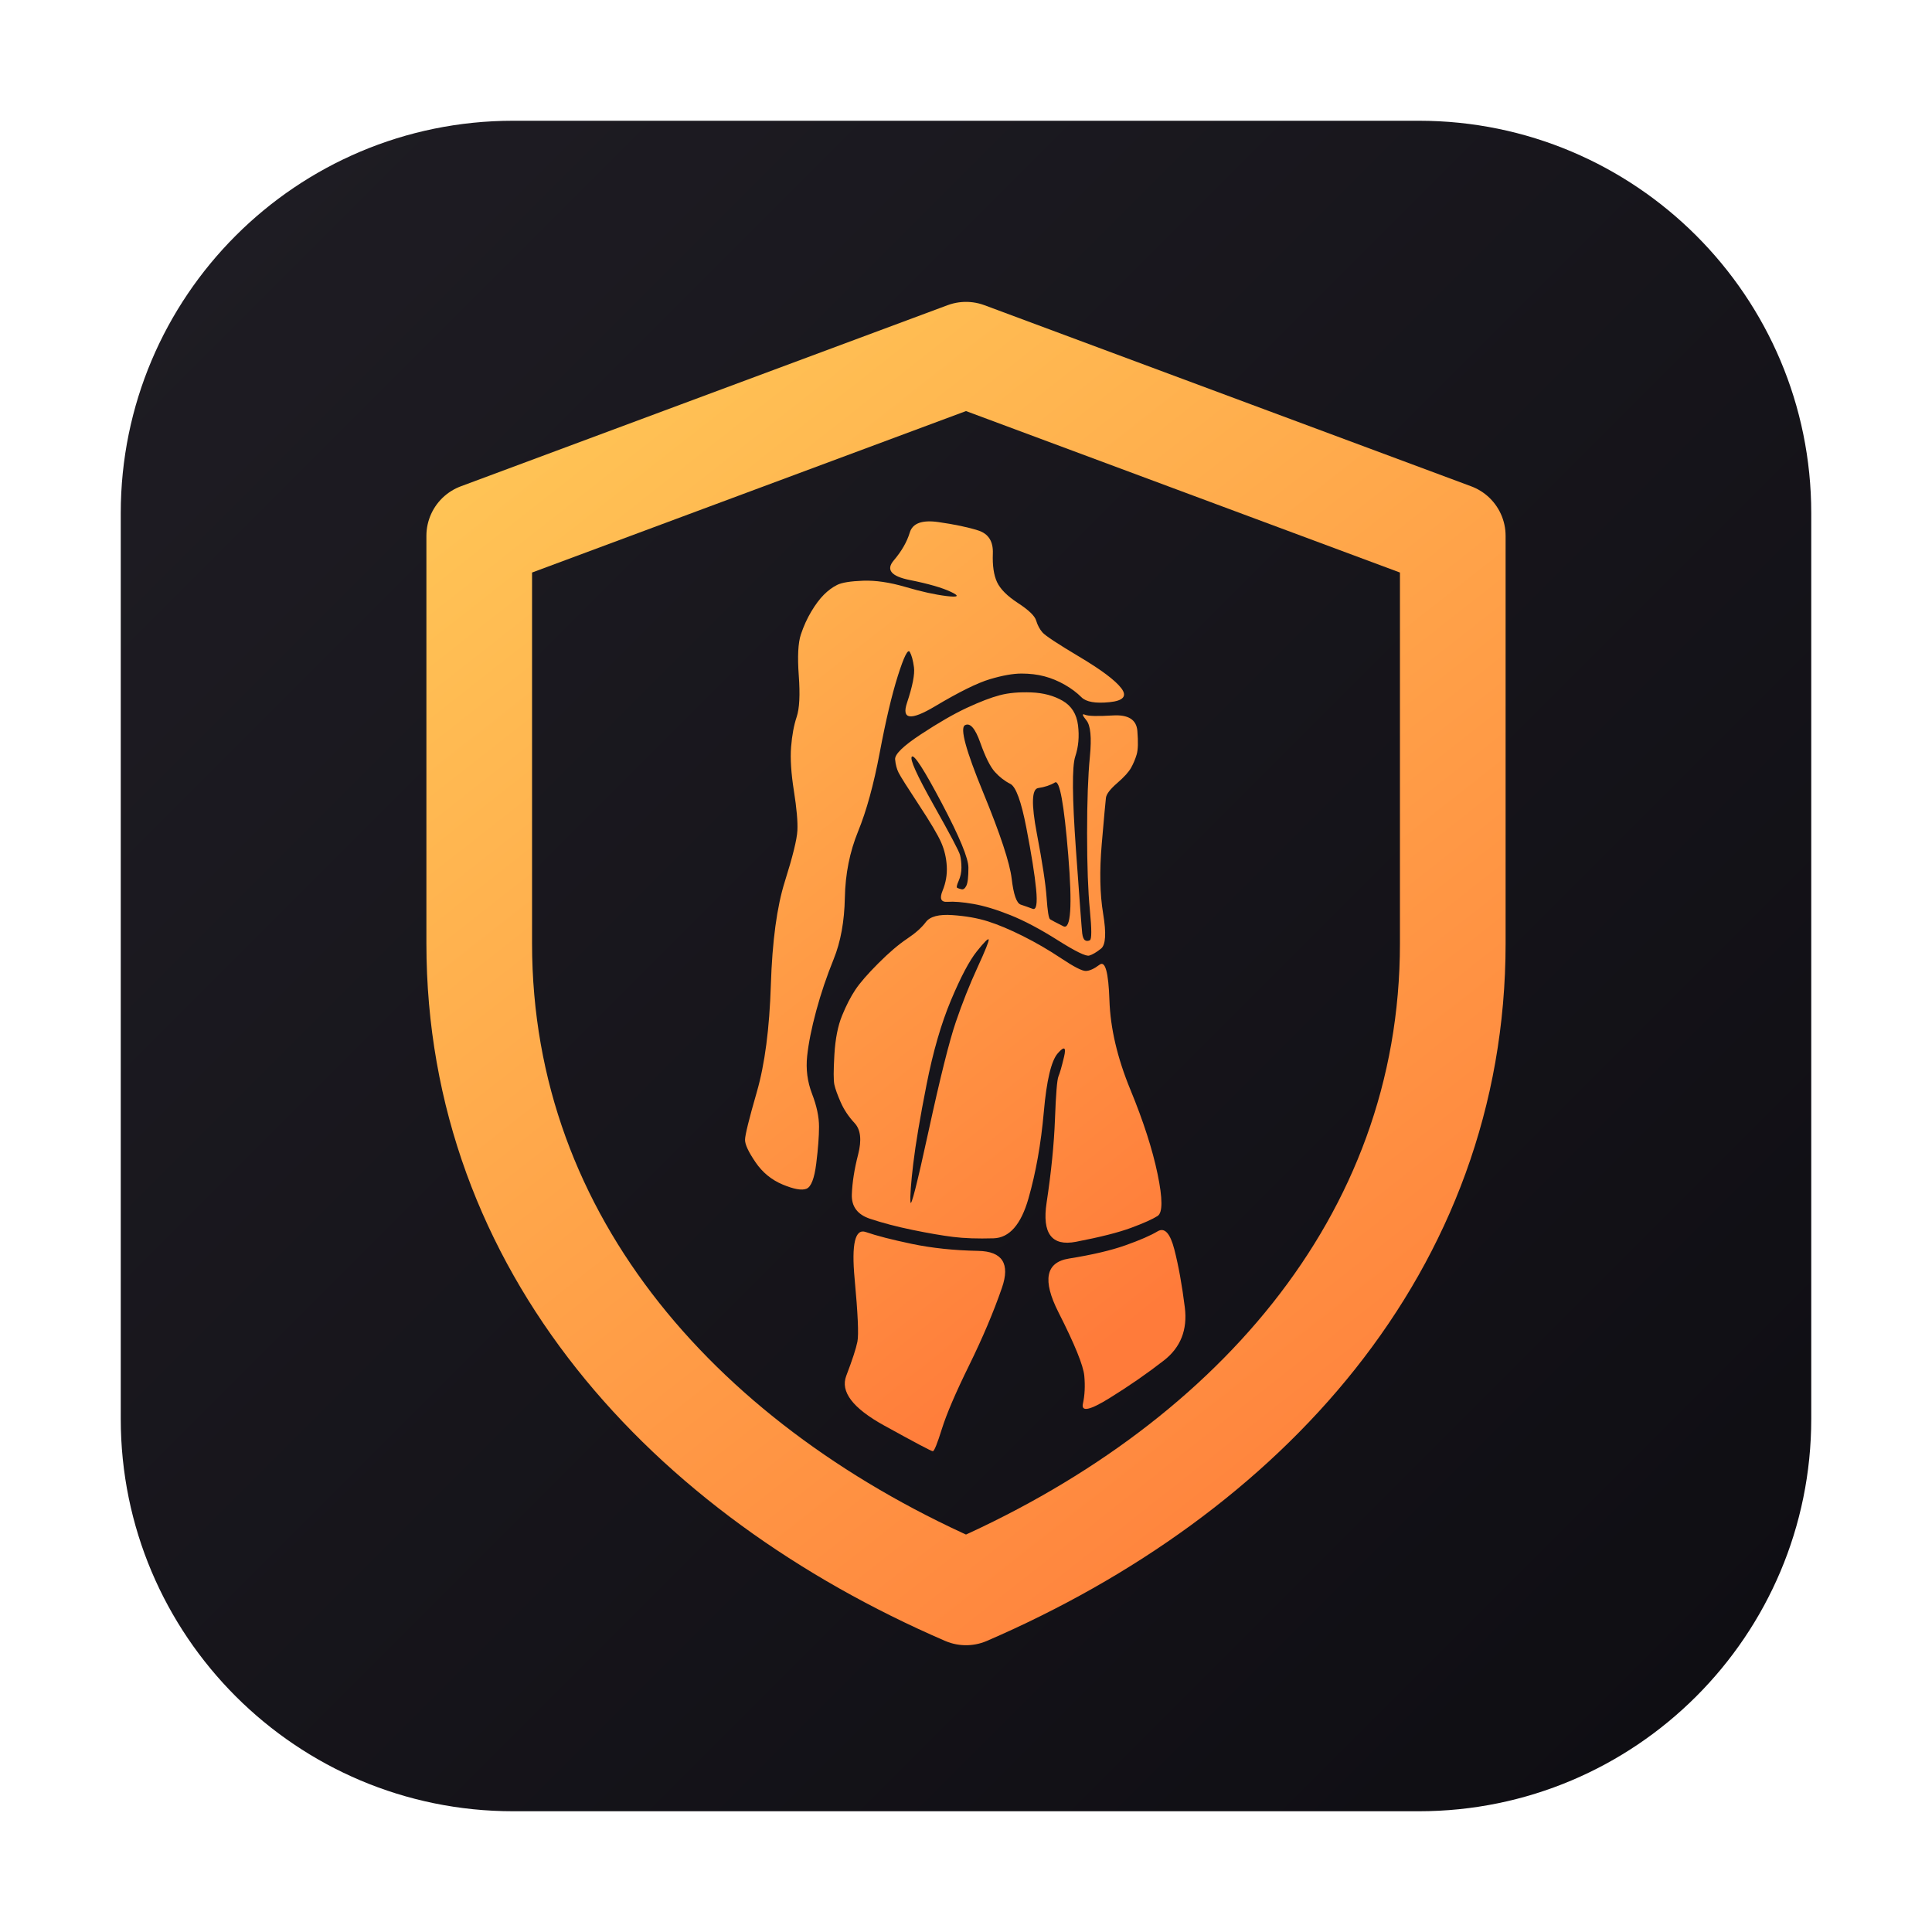
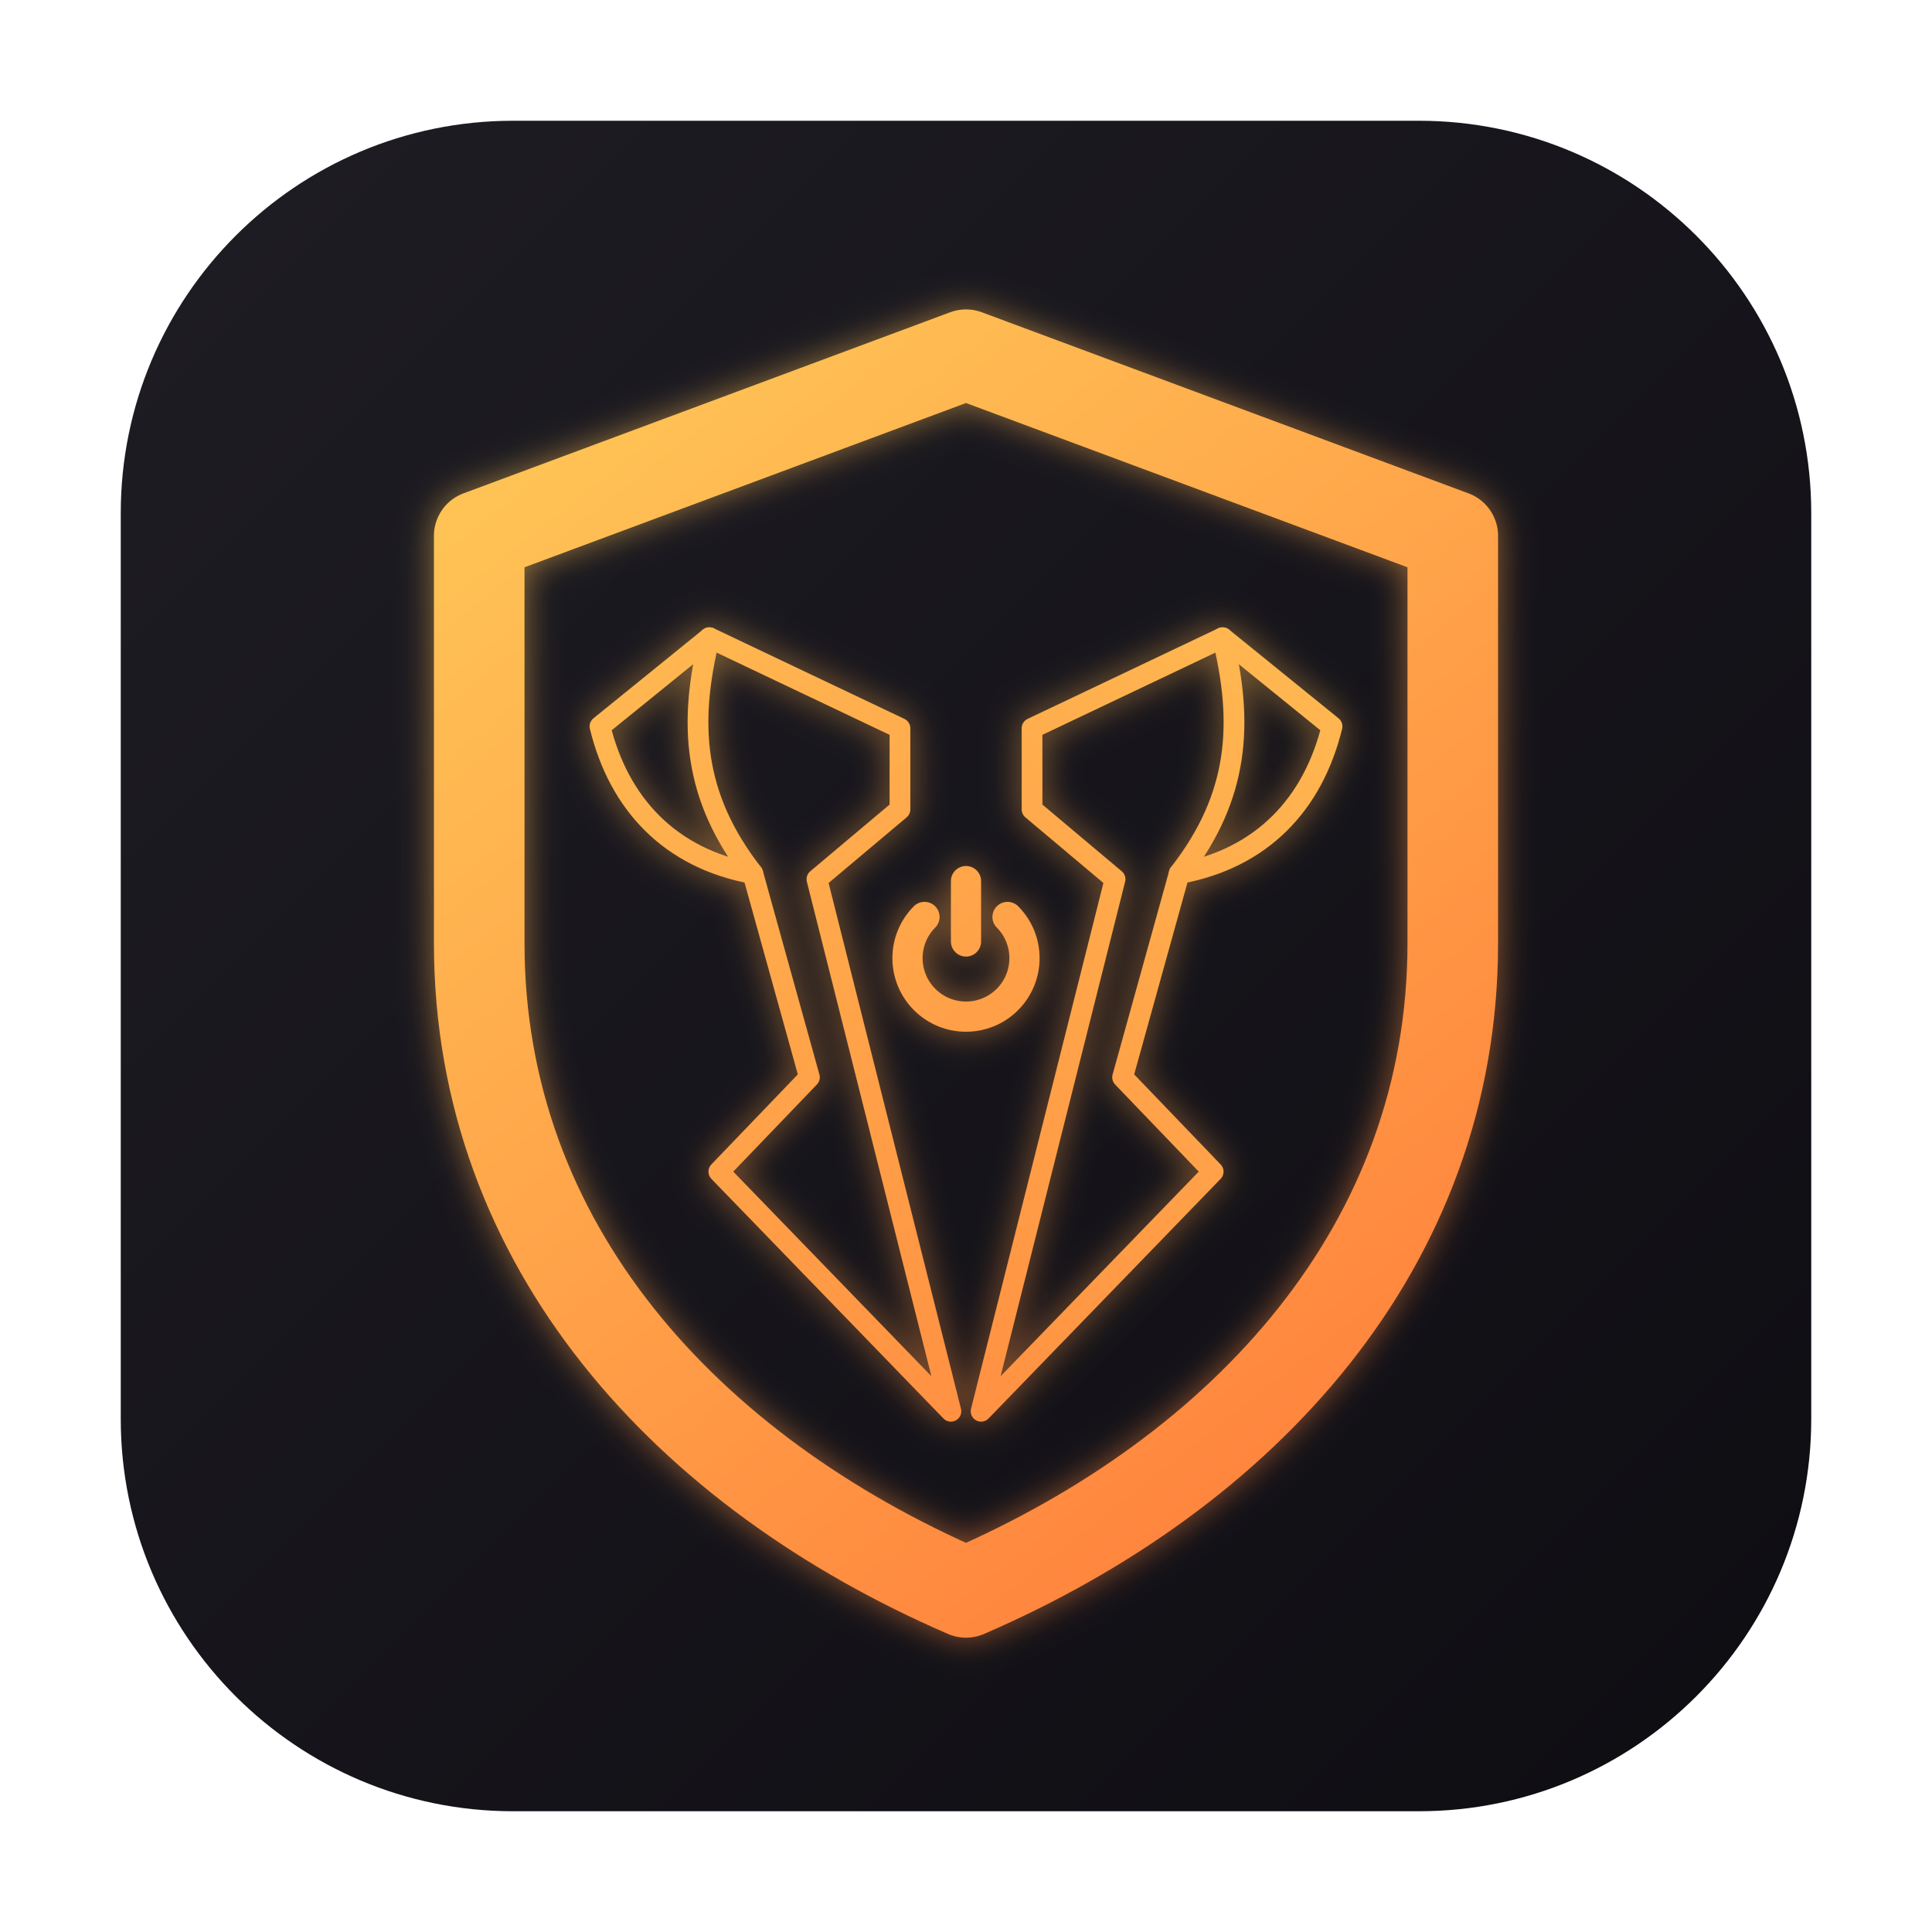
<svg xmlns="http://www.w3.org/2000/svg" viewBox="0 0 1024 1024">
  <defs>
    <linearGradient id="bg" x1="0" y1="0" x2="1" y2="1">
-       <stop offset="0" stop-color="#1F1D24" />
+       <stop stop-color="#1F1D24" />
      <stop offset="1" stop-color="#0E0D12" />
    </linearGradient>
    <linearGradient id="acc" gradientUnits="userSpaceOnUse" x1="254" y1="188" x2="770" y2="844">
-       <stop offset="0" stop-color="#FFC857" />
+       <stop stop-color="#FFC857" />
      <stop offset="1" stop-color="#FF7B3A" />
    </linearGradient>
+     <filter id="glow" x="-25%" y="-25%" width="150%" height="150%" color-interpolation-filters="sRGB">
+       <feGaussianBlur stdDeviation="9" />
+     </filter>
+     <g id="mark" fill="none" stroke="url(#acc)" stroke-linecap="round" stroke-linejoin="round">
+       <path d="M512 188 L770 284 V500 C770 660 660 780 512 844 C364 780 254 660 254 500 V284 Z" stroke-width="48" />
+       <g stroke-width="11">
+         <path d="M376 338 L477 386 V429 L433 466 L504 748 L381 621 L429 571 L399 463 C355 455 328 426 318 385 Z" />
+         <path d="M376 338 L477 386 V429 L433 466 L504 748 L381 621 L429 571 L399 463 C355 455 328 426 318 385 Z" transform="translate(1024 0) scale(-1 1)" />
+         <path d="M376 338 C365 383 367 422 399 463" />
+         <path d="M376 338 C365 383 367 422 399 463" transform="translate(1024 0) scale(-1 1)" />
+         <path d="M490 486 A31 31 0 1 0 534 486 M512 467 V499" stroke-width="16" />
+       </g>
+     </g>
  </defs>
  <rect x="64" y="64" width="896" height="896" rx="208" fill="url(#bg)" />
-   <path d="M512 188 L770 284 V500 C770 660 660 780 512 844 C364 780 254 660 254 500 V284 Z" fill="none" stroke="url(#acc)" stroke-width="56" stroke-linejoin="round" />
-   <path d="M580.0 299.0 Q583 289 600.5 291.5 Q618 294 629.0 297.5 Q640 301 639.5 314.0 Q639 327 642.5 334.5 Q646 342 657.5 349.5 Q669 357 670.5 362.0 Q672 367 675.0 370.5 Q678 374 701.5 388.0 Q725 402 731.5 410.5 Q738 419 723.0 420.5 Q708 422 703.0 417.0 Q698 412 691.0 408.0 Q684 404 676.5 402.0 Q669 400 660.0 400.0 Q651 400 637.5 404.0 Q624 408 598.0 423.5 Q572 439 578.0 421.0 Q584 403 583.0 395.5 Q582 388 580.0 384.5 Q578 381 571.5 401.5 Q565 422 558.5 456.5 Q552 491 543.0 513.0 Q534 535 533.5 560.5 Q533 586 525.5 604.5 Q518 623 513.0 641.5 Q508 660 506.5 674.0 Q505 688 510.0 701.0 Q515 714 515.0 724.5 Q515 735 513.0 751.0 Q511 767 506.0 769.0 Q501 771 489.0 766.0 Q477 761 469.5 750.0 Q462 739 462.0 734.0 Q462 729 470.5 699.5 Q479 670 480.5 623.0 Q482 576 490.5 549.0 Q499 522 499.5 512.5 Q500 503 497.0 484.0 Q494 465 495.0 452.5 Q496 440 499.0 431.0 Q502 422 500.5 401.5 Q499 381 502.0 372.0 Q505 363 509.5 355.5 Q514 348 518.5 343.5 Q523 339 528.0 336.5 Q533 334 546.5 333.5 Q560 333 577.0 338.0 Q594 343 606.5 344.5 Q619 346 609.5 341.5 Q600 337 580.0 333.0 Q560 329 568.5 319.0 Q577 309 580.0 299.0 Z M644.5 415.5 Q654 413 667.0 413.5 Q680 414 689.5 419.5 Q699 425 700.5 437.0 Q702 449 698.5 459.5 Q695 470 699.0 526.0 Q703 582 703.5 586.0 Q704 590 705.5 591.0 Q707 592 709.0 591.0 Q711 590 709.0 569.5 Q707 549 707.0 514.5 Q707 480 709.0 459.5 Q711 439 706.5 433.5 Q702 428 705.5 429.5 Q709 431 725.5 430.0 Q742 429 743.0 441.0 Q744 453 742.5 458.0 Q741 463 738.5 467.5 Q736 472 728.5 478.5 Q721 485 720.5 489.0 Q720 493 717.5 522.0 Q715 551 718.5 572.0 Q722 593 717.0 597.0 Q712 601 708.5 602.0 Q705 603 686.0 591.0 Q667 579 652.0 573.0 Q637 567 625.5 565.0 Q614 563 607.0 563.5 Q600 564 603.5 555.5 Q607 547 606.5 538.0 Q606 529 602.5 521.0 Q599 513 586.5 494.0 Q574 475 572.0 471.0 Q570 467 569.5 461.5 Q569 456 588.0 443.5 Q607 431 621.0 424.5 Q635 418 644.5 415.5 Z M630.5 449.5 Q625 434 619.5 437.0 Q614 440 632.5 485.0 Q651 530 653.0 547.0 Q655 564 659.5 565.5 Q664 567 668.0 568.5 Q672 570 670.5 554.5 Q669 539 663.5 510.5 Q658 482 652.0 479.0 Q646 476 641.0 470.5 Q636 465 630.5 449.5 Z M603.0 493.0 Q584 457 581.5 459.5 Q579 462 597.0 494.0 Q615 526 616.0 530.0 Q617 534 617.0 539.0 Q617 544 615.0 548.5 Q613 553 614.0 553.5 Q615 554 617.0 554.5 Q619 555 620.5 552.0 Q622 549 622.0 539.0 Q622 529 603.0 493.0 Z M693.5 530.0 Q689 475 684.0 478.0 Q679 481 672.0 482.0 Q665 483 671.0 514.5 Q677 546 678.0 560.5 Q679 575 680.5 576.0 Q682 577 690.0 581.0 Q698 585 693.5 530.0 Z M591.5 578.0 Q596 572 610.5 573.0 Q625 574 636.0 577.5 Q647 581 661.0 588.0 Q675 595 688.5 604.0 Q702 613 706.0 613.0 Q710 613 716.0 608.5 Q722 604 723.0 634.0 Q724 664 738.0 698.0 Q752 732 757.5 758.5 Q763 785 757.5 788.5 Q752 792 738.5 797.0 Q725 802 699.0 807.0 Q673 812 678.0 779.0 Q683 746 684.0 719.0 Q685 692 686.5 688.5 Q688 685 690.5 674.5 Q693 664 686.0 672.0 Q679 680 676.0 714.0 Q673 748 665.0 776.0 Q657 804 640.0 804.5 Q623 805 611.0 803.5 Q599 802 582.0 798.5 Q565 795 551.5 790.5 Q538 786 538.5 773.0 Q539 760 543.0 744.5 Q547 729 540.5 722.0 Q534 715 530.5 707.0 Q527 699 526.0 694.5 Q525 690 526.0 673.0 Q527 656 531.5 645.0 Q536 634 541.0 626.5 Q546 619 557.5 607.5 Q569 596 578.0 590.0 Q587 584 591.5 578.0 Z M636.5 590.5 Q636 589 628.0 599.0 Q620 609 609.5 634.0 Q599 659 592.0 694.5 Q585 730 582.5 751.0 Q580 772 580.5 778.5 Q581 785 593.5 727.5 Q606 670 613.0 649.5 Q620 629 628.5 610.5 Q637 592 636.5 590.5 Z M757.5 799.5 Q765 795 769.5 812.5 Q774 830 777.0 854.0 Q780 878 762.0 892.0 Q744 906 723.0 919.0 Q702 932 704.0 923.0 Q706 914 705.0 903.0 Q704 892 686.5 857.5 Q669 823 694.0 819.0 Q719 815 734.5 809.5 Q750 804 757.5 799.5 Z M540.5 833.5 Q537 796 548.5 800.0 Q560 804 581.5 808.5 Q603 813 629.0 813.5 Q655 814 646.0 840.0 Q637 866 622.5 895.5 Q608 925 603.0 941.0 Q598 957 596.5 957.0 Q595 957 561.5 938.5 Q528 920 534.5 903.0 Q541 886 542.5 878.5 Q544 871 540.5 833.5 Z" transform="translate(53 61) scale(.74)" fill="url(#acc)" fill-rule="evenodd" />
+   <use href="#mark" filter="url(#glow)" opacity=".55" />
+   <use href="#mark" />
</svg>
